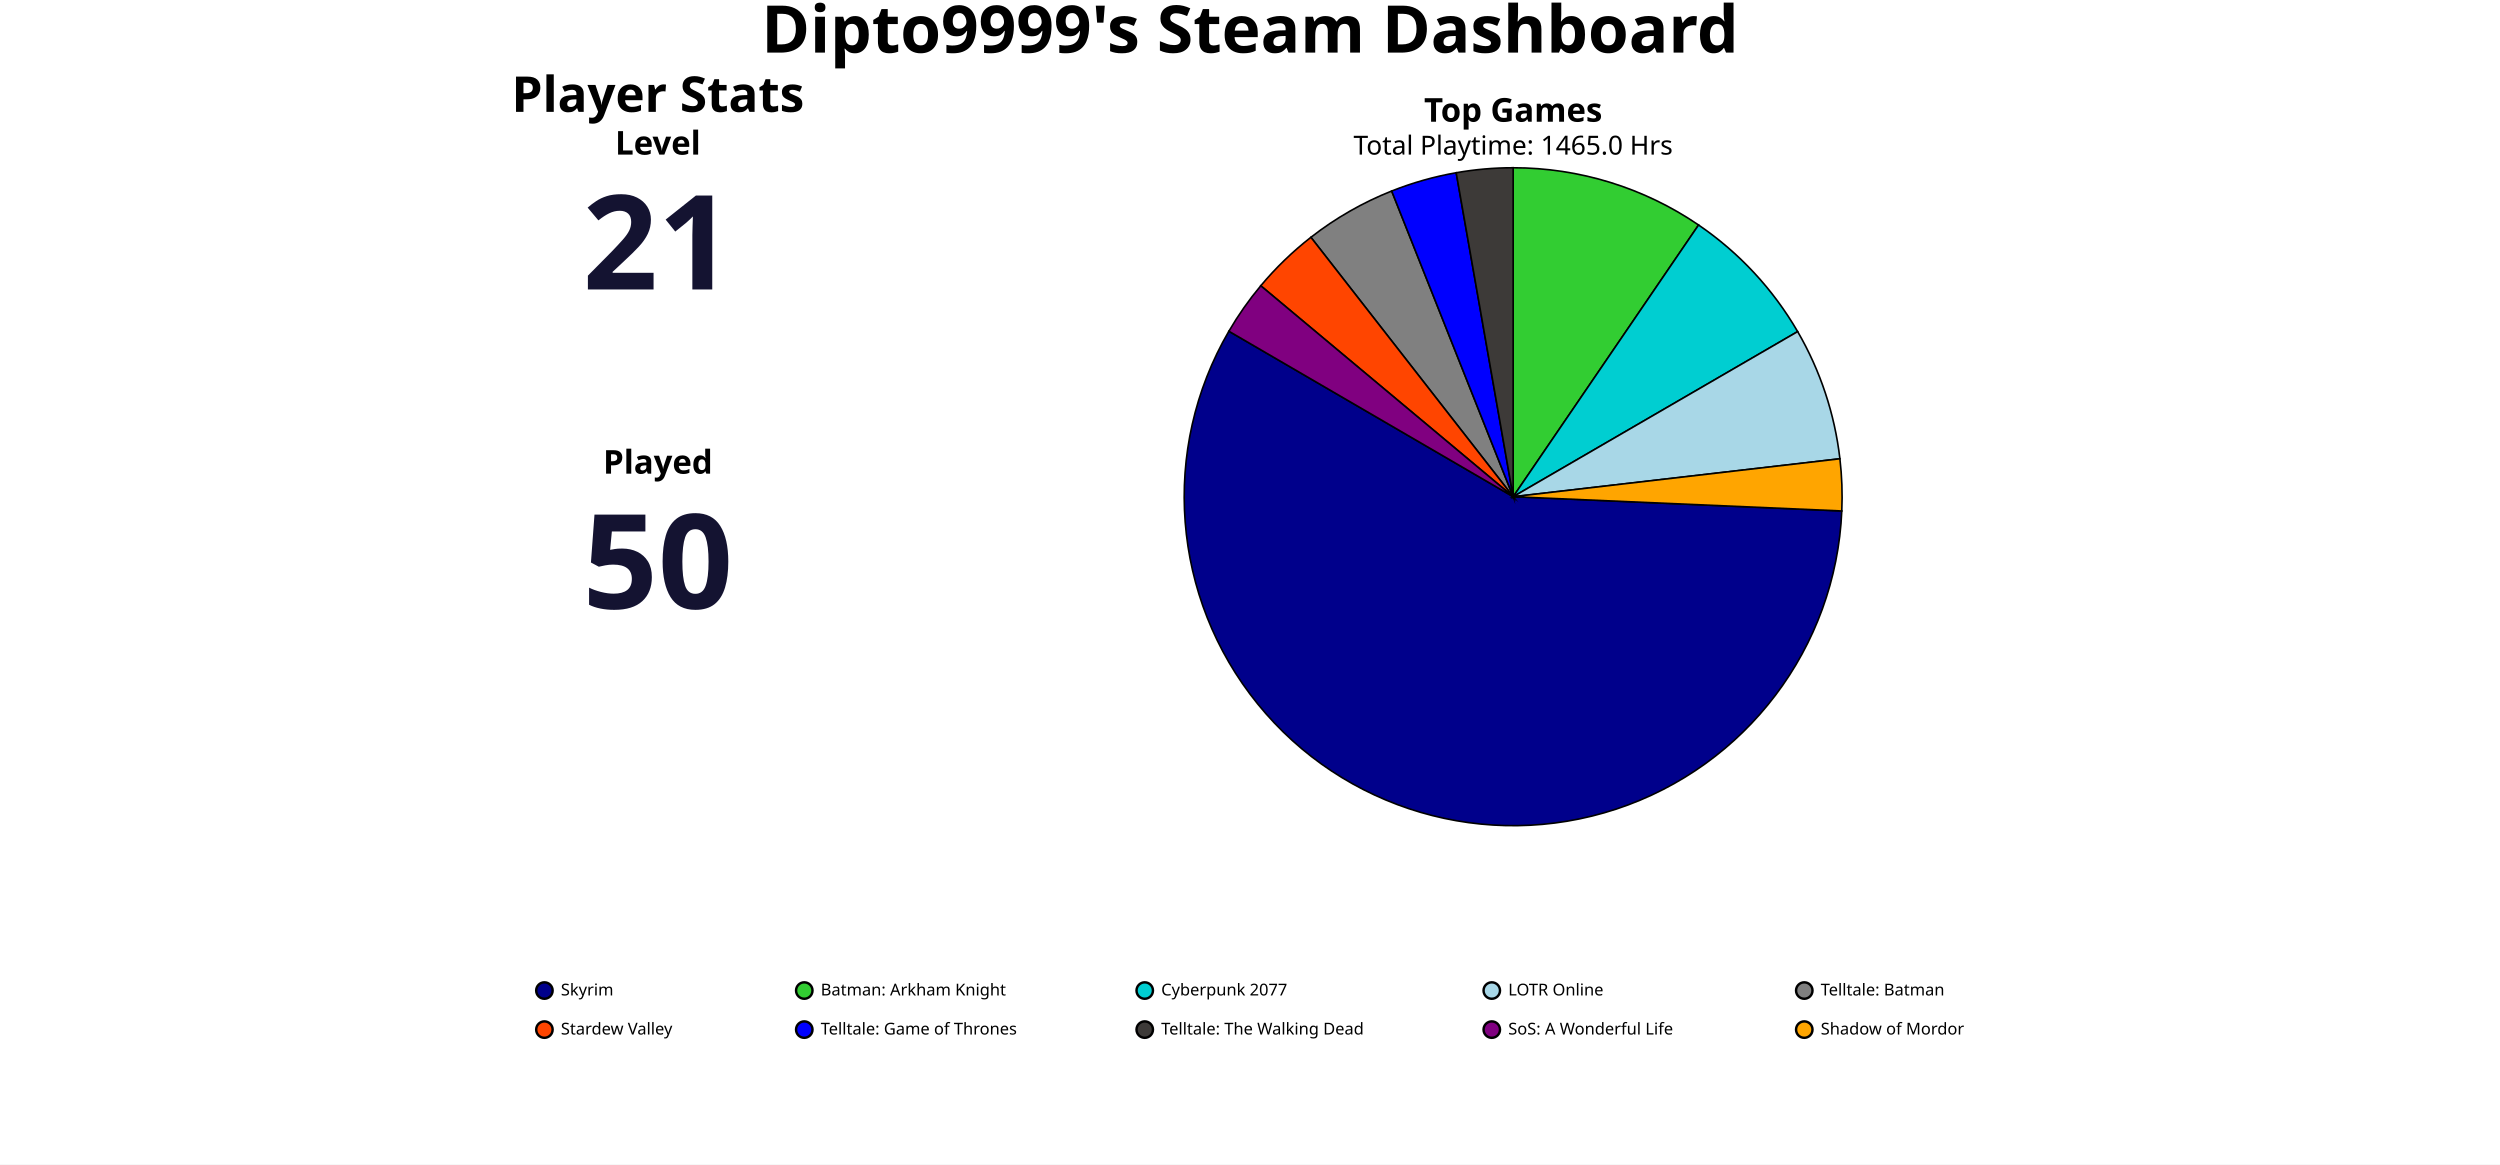
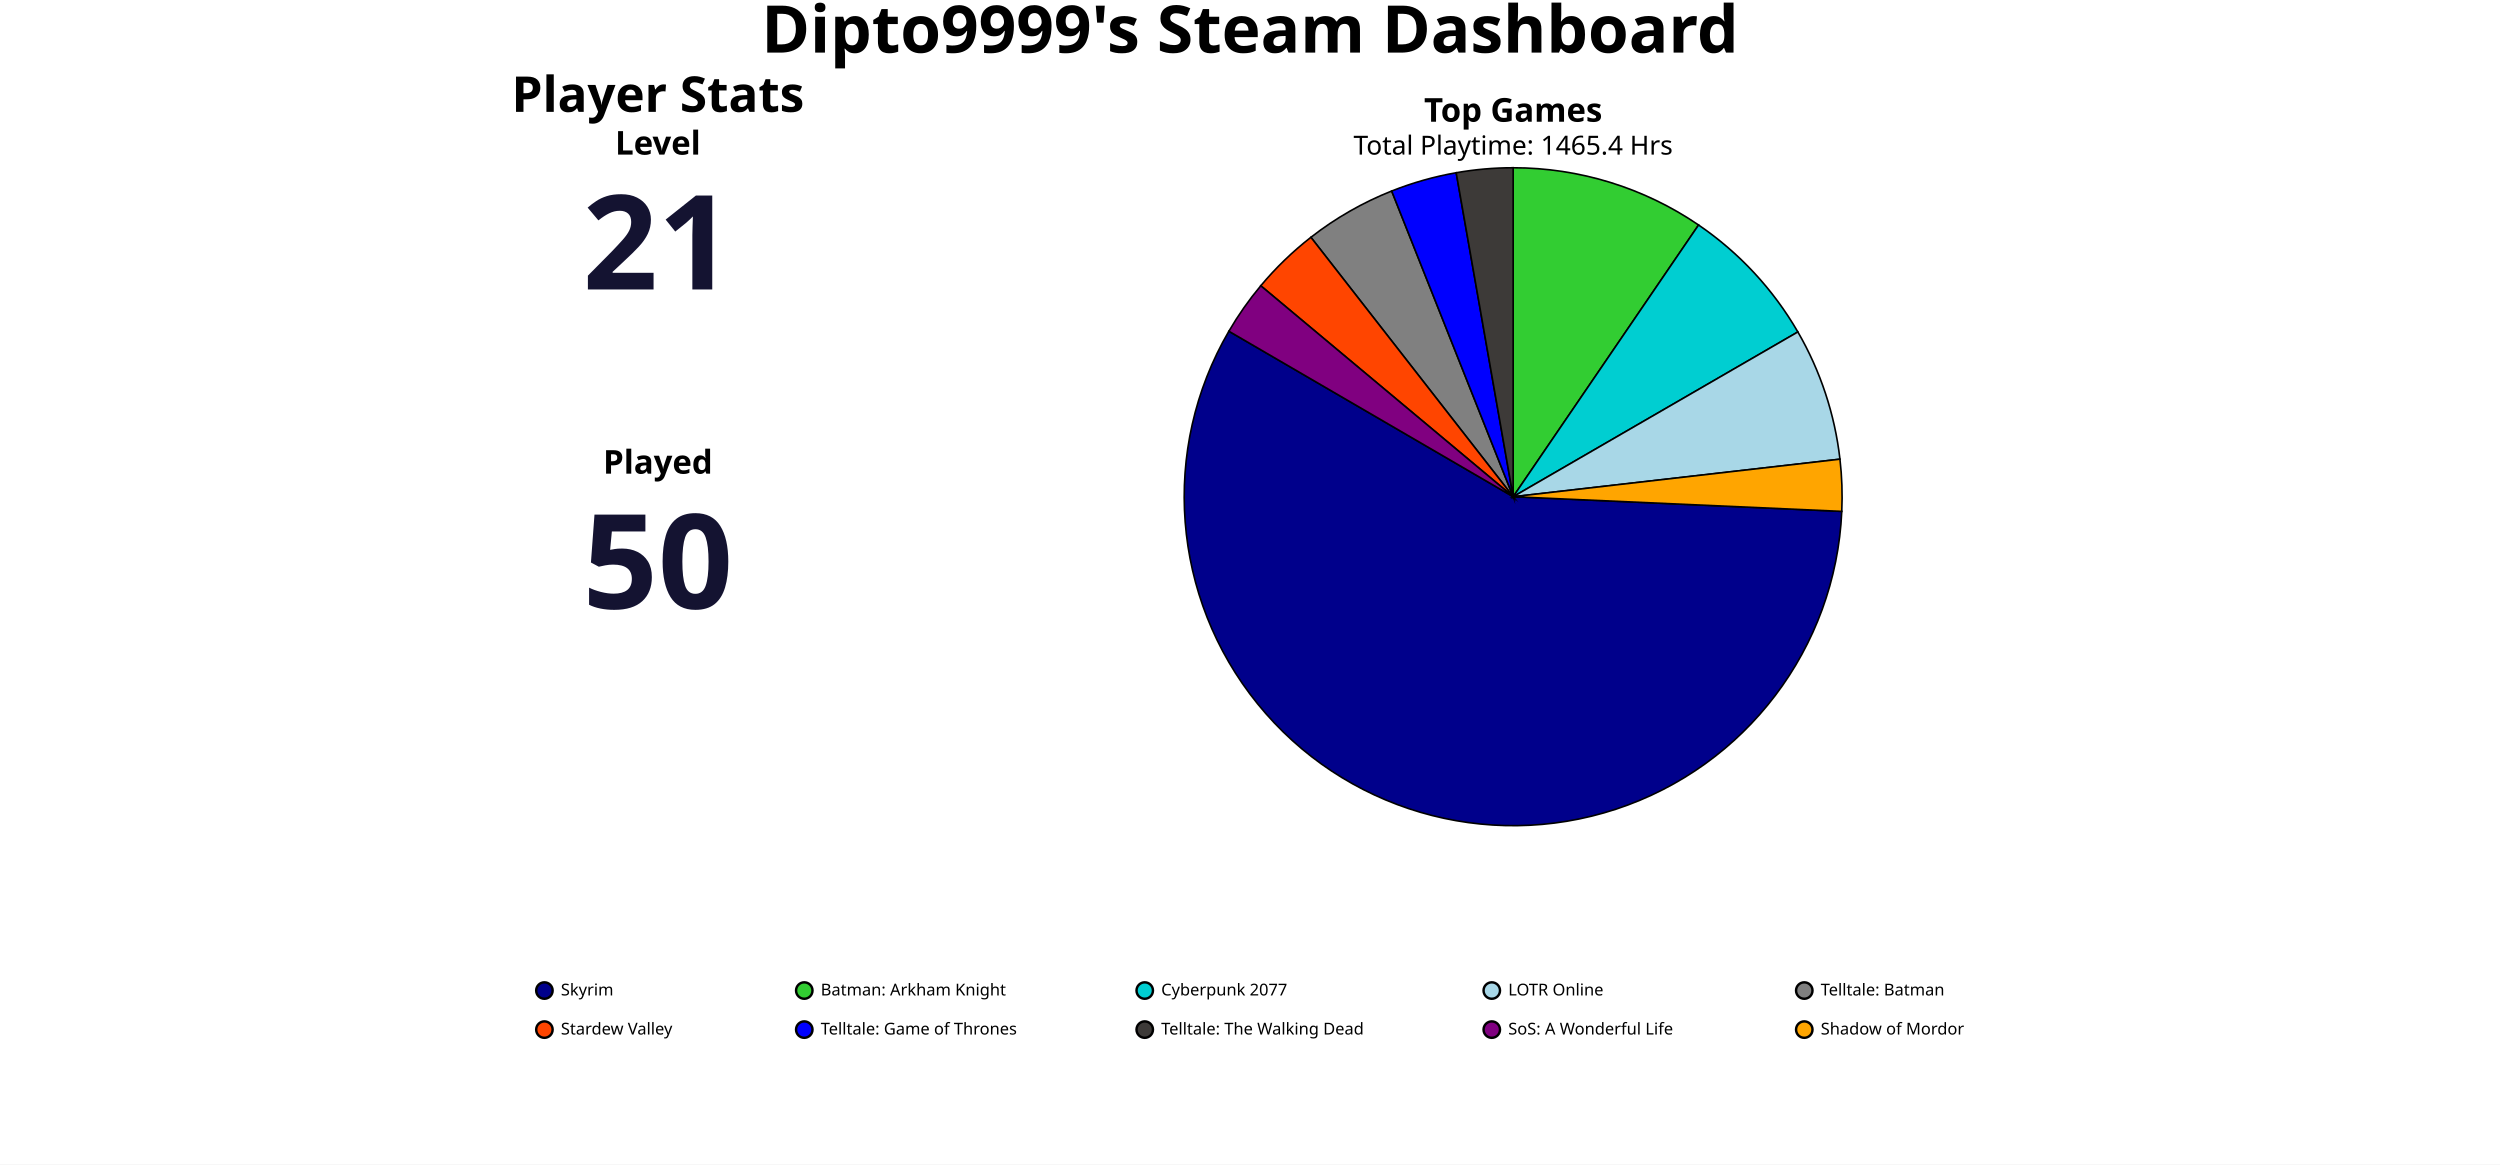
<svg xmlns="http://www.w3.org/2000/svg" version="1.1" class="marks" width="1520" height="708" viewBox="0 0 1520 708">
  <rect width="1520" height="708" fill="white" />
  <g fill="none" stroke-miterlimit="10" transform="translate(250,102)">
    <g class="mark-group role-frame root" role="graphics-object" aria-roledescription="group mark container">
      <g transform="translate(0,0)">
        <path class="background" aria-hidden="true" d="M0,0h0v0h0Z" />
        <g>
          <g class="mark-group role-scope concat_0_group" role="graphics-object" aria-roledescription="group mark container">
            <g transform="translate(0,0)">
              <path class="background" aria-hidden="true" d="M0,0h0v0h0Z" />
              <g>
                <g class="mark-group role-scope concat_0_concat_0_group" role="graphics-object" aria-roledescription="group mark container">
                  <g transform="translate(0,0)">
                    <path class="background" aria-hidden="true" d="M0,0h300v150h-300Z" stroke="#ddd" stroke-opacity="0" stroke-width="1.5" />
                    <g>
                      <g class="mark-text role-mark concat_0_concat_0_marks" role="graphics-object" aria-roledescription="text mark container">
                        <text aria-label="Metric: Level; Value: 21" role="graphics-symbol" aria-roledescription="text mark" text-anchor="middle" transform="translate(150,74)" font-family="sans-serif" font-size="80px" font-weight="bold" fill="#141331">21</text>
                      </g>
                      <g class="mark-group role-title">
                        <g transform="translate(150,-24)">
                          <path class="background" aria-hidden="true" d="M0,0h0v0h0Z" pointer-events="none" />
                          <g>
                            <g class="mark-text role-title-text" role="graphics-symbol" aria-roledescription="title" aria-label="Title text 'Level'" pointer-events="none">
                              <text text-anchor="middle" transform="translate(0,16)" font-family="sans-serif" font-size="20px" font-weight="bold" fill="#000" opacity="1">Level</text>
                            </g>
                          </g>
                          <path class="foreground" aria-hidden="true" d="" pointer-events="none" display="none" />
                        </g>
                      </g>
                    </g>
                    <path class="foreground" aria-hidden="true" d="" display="none" />
                  </g>
                </g>
                <g class="mark-group role-scope concat_0_concat_1_group" role="graphics-object" aria-roledescription="group mark container">
                  <g transform="translate(0,194)">
                    <path class="background" aria-hidden="true" d="M0,0h300v150h-300Z" stroke="#ddd" stroke-opacity="0" stroke-width="1.5" />
                    <g>
                      <g class="mark-text role-mark concat_0_concat_1_marks" role="graphics-object" aria-roledescription="text mark container">
                        <text aria-label="Metric: Played; Value: 50" role="graphics-symbol" aria-roledescription="text mark" text-anchor="middle" transform="translate(150,74)" font-family="sans-serif" font-size="80px" font-weight="bold" fill="#141331">50</text>
                      </g>
                      <g class="mark-group role-title">
                        <g transform="translate(150,-24)">
                          <path class="background" aria-hidden="true" d="M0,0h0v0h0Z" pointer-events="none" />
                          <g>
                            <g class="mark-text role-title-text" role="graphics-symbol" aria-roledescription="title" aria-label="Title text 'Played'" pointer-events="none">
                              <text text-anchor="middle" transform="translate(0,16)" font-family="sans-serif" font-size="20px" font-weight="bold" fill="#000" opacity="1">Played</text>
                            </g>
                          </g>
                          <path class="foreground" aria-hidden="true" d="" pointer-events="none" display="none" />
                        </g>
                      </g>
                    </g>
                    <path class="foreground" aria-hidden="true" d="" display="none" />
                  </g>
                </g>
                <g class="mark-group role-title">
                  <g transform="translate(150,-58)">
                    <path class="background" aria-hidden="true" d="M0,0h0v0h0Z" pointer-events="none" />
                    <g>
                      <g class="mark-text role-title-text" role="graphics-symbol" aria-roledescription="title" aria-label="Title text 'Player Stats'" pointer-events="none">
                        <text text-anchor="middle" transform="translate(0,24)" font-family="sans-serif" font-size="30px" font-weight="bold" fill="#000" opacity="1">Player Stats</text>
                      </g>
                    </g>
                    <path class="foreground" aria-hidden="true" d="" pointer-events="none" display="none" />
                  </g>
                </g>
              </g>
              <path class="foreground" aria-hidden="true" d="" display="none" />
            </g>
          </g>
          <g class="mark-group role-scope concat_1_group" role="graphics-object" aria-roledescription="group mark container">
            <g transform="translate(320,0)">
              <path class="background" aria-hidden="true" d="M0,0h700v400h-700Z" />
              <g>
                <g class="mark-arc role-mark concat_1_marks" role="graphics-object" aria-roledescription="arc mark container">
-                   <path aria-label="playtime_percentage: 57.7; name: Skyrim; Game: Skyrim; Time (Hrs): 845.3; Playtime (%): 57.70" role="graphics-symbol" aria-roledescription="arc mark" transform="translate(350,200)" d="M-172.848,-100.616A200,200,0,1,0,199.812,8.668L0,0Z" fill="#00008B" stroke="black" stroke-width="1" />
+                   <path aria-label="playtime_percentage: 57.68; name: Skyrim; Game: Skyrim; Time (Hrs): 845.3; Playtime (%): 57.68" role="graphics-symbol" aria-roledescription="arc mark" transform="translate(350,200)" d="M-172.848,-100.616A200,200,0,1,0,199.801,8.919L0,0Z" fill="#00008B" stroke="black" stroke-width="1" />
                  <path aria-label="playtime_percentage: 9.53; name: Batman: Arkham Knight; Game: Batman: Arkham Knight; Time (Hrs): 139.7; Playtime (%): 9.53" role="graphics-symbol" aria-roledescription="arc mark" transform="translate(350,200)" d="M112.728,-165.204A200,200,0,0,0,0,-200L0,0Z" fill="#32CD32" stroke="black" stroke-width="1" />
-                   <path aria-label="playtime_percentage: 7.1; name: Cyberpunk 2077; Game: Cyberpunk 2077; Time (Hrs): 104.0; Playtime (%): 7.10" role="graphics-symbol" aria-roledescription="arc mark" transform="translate(350,200)" d="M172.974,-100.399A200,200,0,0,0,112.728,-165.204L0,0Z" fill="#00CED1" stroke="black" stroke-width="1" />
-                   <path aria-label="playtime_percentage: 6.53; name: LOTR Online; Game: LOTR Online; Time (Hrs): 95.7; Playtime (%): 6.53" role="graphics-symbol" aria-roledescription="arc mark" transform="translate(350,200)" d="M198.665,-23.071A200,200,0,0,0,172.974,-100.399L0,0Z" fill="#A8D7E7" stroke="black" stroke-width="1" />
+                   <path aria-label="playtime_percentage: 7.12; name: Cyberpunk 2077; Game: Cyberpunk 2077; Time (Hrs): 104.3; Playtime (%): 7.12" role="graphics-symbol" aria-roledescription="arc mark" transform="translate(350,200)" d="M173.1,-100.181A200,200,0,0,0,112.728,-165.204L0,0Z" fill="#00CED1" stroke="black" stroke-width="1" />
+                   <path aria-label="playtime_percentage: 6.53; name: LOTR Online; Game: LOTR Online; Time (Hrs): 95.7; Playtime (%): 6.53" role="graphics-symbol" aria-roledescription="arc mark" transform="translate(350,200)" d="M198.694,-22.821A200,200,0,0,0,173.1,-100.181L0,0Z" fill="#A8D7E7" stroke="black" stroke-width="1" />
                  <path aria-label="playtime_percentage: 4.52; name: Telltale: Batman; Game: Telltale: Batman; Time (Hrs): 66.2; Playtime (%): 4.52" role="graphics-symbol" aria-roledescription="arc mark" transform="translate(350,200)" d="M-73.859,-185.863A200,200,0,0,0,-122.978,-157.722L0,0Z" fill="#808080" stroke="black" stroke-width="1" />
                  <path aria-label="playtime_percentage: 3.38; name: Stardew Valley; Game: Stardew Valley; Time (Hrs): 49.5; Playtime (%): 3.38" role="graphics-symbol" aria-roledescription="arc mark" transform="translate(350,200)" d="M-122.978,-157.722A200,200,0,0,0,-153.46,-128.258L0,0Z" fill="#FF4500" stroke="black" stroke-width="1" />
                  <path aria-label="playtime_percentage: 3.25; name: Telltale: Game of Thrones; Game: Telltale: Game of Thrones; Time (Hrs): 47.7; Playtime (%): 3.25" role="graphics-symbol" aria-roledescription="arc mark" transform="translate(350,200)" d="M-34.633,-196.978A200,200,0,0,0,-73.859,-185.863L0,0Z" fill="#0000FF" stroke="black" stroke-width="1" />
                  <path aria-label="playtime_percentage: 2.77; name: Telltale: The Walking Dead; Game: Telltale: The Walking Dead; Time (Hrs): 40.5; Playtime (%): 2.77" role="graphics-symbol" aria-roledescription="arc mark" transform="translate(350,200)" d="M0,-200A200,200,0,0,0,-34.633,-196.978L0,0Z" fill="#3D3A38" stroke="black" stroke-width="1" />
                  <path aria-label="playtime_percentage: 2.69; name: SoS: A Wonderful Life; Game: SoS: A Wonderful Life; Time (Hrs): 39.4; Playtime (%): 2.69" role="graphics-symbol" aria-roledescription="arc mark" transform="translate(350,200)" d="M-153.46,-128.258A200,200,0,0,0,-172.848,-100.616L0,0Z" fill="#800080" stroke="black" stroke-width="1" />
-                   <path aria-label="playtime_percentage: 2.53; name: Shadow of Mordor; Game: Shadow of Mordor; Time (Hrs): 37.0; Playtime (%): 2.53" role="graphics-symbol" aria-roledescription="arc mark" transform="translate(350,200)" d="M199.812,8.668A200,200,0,0,0,198.665,-23.071L0,0Z" fill="#FFA500" stroke="black" stroke-width="1" />
+                   <path aria-label="playtime_percentage: 2.53; name: Shadow of Mordor; Game: Shadow of Mordor; Time (Hrs): 37.0; Playtime (%): 2.53" role="graphics-symbol" aria-roledescription="arc mark" transform="translate(350,200)" d="M199.801,8.919A200,200,0,0,0,198.694,-22.821L0,0Z" fill="#FFA500" stroke="black" stroke-width="1" />
                </g>
                <g class="mark-group role-title">
                  <g transform="translate(350,-44)">
                    <path class="background" aria-hidden="true" d="M0,0h0v0h0Z" pointer-events="none" />
                    <g>
                      <g class="mark-text role-title-text" role="graphics-symbol" aria-roledescription="title" aria-label="Title text 'Top Games'" pointer-events="none">
                        <text text-anchor="middle" transform="translate(0,16)" font-family="sans-serif" font-size="20px" font-weight="bold" fill="#000" opacity="1">Top Games</text>
                      </g>
-                       <g class="mark-text role-title-subtitle" role="graphics-symbol" aria-roledescription="subtitle" aria-label="Subtitle text 'Total Playtime: 1465.0 Hrs'" pointer-events="none">
-                         <text text-anchor="middle" transform="translate(0,36)" font-family="sans-serif" font-size="16px" fill="#000" opacity="1">Total Playtime: 1465.0 Hrs</text>
+                       <g class="mark-text role-title-subtitle" role="graphics-symbol" aria-roledescription="subtitle" aria-label="Subtitle text 'Total Playtime: 1465.4 Hrs'" pointer-events="none">
+                         <text text-anchor="middle" transform="translate(0,36)" font-family="sans-serif" font-size="16px" fill="#000" opacity="1">Total Playtime: 1465.4 Hrs</text>
                      </g>
                    </g>
                    <path class="foreground" aria-hidden="true" d="" pointer-events="none" display="none" />
                  </g>
                </g>
              </g>
              <path class="foreground" aria-hidden="true" d="" display="none" />
            </g>
          </g>
          <g class="mark-group role-legend" role="graphics-symbol" aria-roledescription="legend" aria-label="Symbol legend for fill color with 10 values: Skyrim, Batman: Arkham Knight, Cyberpunk 2077, LOTR Online, Telltale: Batman, ending with Shadow of Mordor">
            <g transform="translate(0,419)">
              <path class="background" aria-hidden="true" d="M0,0h1014v187h-1014Z" pointer-events="none" />
              <g>
                <g class="mark-group role-legend-entry">
                  <g transform="translate(75,75)">
                    <path class="background" aria-hidden="true" d="M0,0h0v0h0Z" pointer-events="none" />
                    <g>
                      <g class="mark-group role-scope" role="graphics-object" aria-roledescription="group mark container">
                        <g transform="translate(0,0.25)">
                          <path class="background" aria-hidden="true" d="M0,0h81.957v12.5h-81.957Z" pointer-events="none" opacity="1" />
                          <g>
                            <g class="mark-symbol role-legend-symbol" pointer-events="none">
                              <path transform="translate(6,6)" d="M5,0A5,5,0,1,1,-5,0A5,5,0,1,1,5,0" fill="#00008B" stroke="black" stroke-width="1.5" opacity="1" />
                            </g>
                            <g class="mark-text role-legend-label" pointer-events="none">
                              <text text-anchor="start" transform="translate(16,9)" font-family="sans-serif" font-size="10px" fill="#000" opacity="1">Skyrim</text>
                            </g>
                          </g>
                          <path class="foreground" aria-hidden="true" d="" pointer-events="none" display="none" />
                        </g>
                        <g transform="translate(158,0.25)">
                          <path class="background" aria-hidden="true" d="M0,0h130.316v12.5h-130.316Z" pointer-events="none" opacity="1" />
                          <g>
                            <g class="mark-symbol role-legend-symbol" pointer-events="none">
                              <path transform="translate(6,6)" d="M5,0A5,5,0,1,1,-5,0A5,5,0,1,1,5,0" fill="#32CD32" stroke="black" stroke-width="1.5" opacity="1" />
                            </g>
                            <g class="mark-text role-legend-label" pointer-events="none">
                              <text text-anchor="start" transform="translate(16,9)" font-family="sans-serif" font-size="10px" fill="#000" opacity="1">Batman: Arkham Knight</text>
                            </g>
                          </g>
                          <path class="foreground" aria-hidden="true" d="" pointer-events="none" display="none" />
                        </g>
                        <g transform="translate(365,0.25)">
                          <path class="background" aria-hidden="true" d="M0,0h134.394v12.5h-134.394Z" pointer-events="none" opacity="1" />
                          <g>
                            <g class="mark-symbol role-legend-symbol" pointer-events="none">
                              <path transform="translate(6,6)" d="M5,0A5,5,0,1,1,-5,0A5,5,0,1,1,5,0" fill="#00CED1" stroke="black" stroke-width="1.5" opacity="1" />
                            </g>
                            <g class="mark-text role-legend-label" pointer-events="none">
                              <text text-anchor="start" transform="translate(16,9)" font-family="sans-serif" font-size="10px" fill="#000" opacity="1">Cyberpunk 2077</text>
                            </g>
                          </g>
                          <path class="foreground" aria-hidden="true" d="" pointer-events="none" display="none" />
                        </g>
                        <g transform="translate(576,0.25)">
                          <path class="background" aria-hidden="true" d="M0,0h113.1v12.5h-113.1Z" pointer-events="none" opacity="1" />
                          <g>
                            <g class="mark-symbol role-legend-symbol" pointer-events="none">
                              <path transform="translate(6,6)" d="M5,0A5,5,0,1,1,-5,0A5,5,0,1,1,5,0" fill="#A8D7E7" stroke="black" stroke-width="1.5" opacity="1" />
                            </g>
                            <g class="mark-text role-legend-label" pointer-events="none">
                              <text text-anchor="start" transform="translate(16,9)" font-family="sans-serif" font-size="10px" fill="#000" opacity="1">LOTR Online</text>
                            </g>
                          </g>
                          <path class="foreground" aria-hidden="true" d="" pointer-events="none" display="none" />
                        </g>
                        <g transform="translate(766,0.25)">
                          <path class="background" aria-hidden="true" d="M0,0h97.709v12.5h-97.709Z" pointer-events="none" opacity="1" />
                          <g>
                            <g class="mark-symbol role-legend-symbol" pointer-events="none">
                              <path transform="translate(6,6)" d="M5,0A5,5,0,1,1,-5,0A5,5,0,1,1,5,0" fill="#808080" stroke="black" stroke-width="1.5" opacity="1" />
                            </g>
                            <g class="mark-text role-legend-label" pointer-events="none">
                              <text text-anchor="start" transform="translate(16,9)" font-family="sans-serif" font-size="10px" fill="#000" opacity="1">Telltale: Batman</text>
                            </g>
                          </g>
                          <path class="foreground" aria-hidden="true" d="" pointer-events="none" display="none" />
                        </g>
                        <g transform="translate(0,24)">
                          <path class="background" aria-hidden="true" d="M0,0h81.957v12.5h-81.957Z" pointer-events="none" opacity="1" />
                          <g>
                            <g class="mark-symbol role-legend-symbol" pointer-events="none">
                              <path transform="translate(6,6)" d="M5,0A5,5,0,1,1,-5,0A5,5,0,1,1,5,0" fill="#FF4500" stroke="black" stroke-width="1.5" opacity="1" />
                            </g>
                            <g class="mark-text role-legend-label" pointer-events="none">
                              <text text-anchor="start" transform="translate(16,9)" font-family="sans-serif" font-size="10px" fill="#000" opacity="1">Stardew Valley</text>
                            </g>
                          </g>
                          <path class="foreground" aria-hidden="true" d="" pointer-events="none" display="none" />
                        </g>
                        <g transform="translate(158,24)">
                          <path class="background" aria-hidden="true" d="M0,0h130.316v12.5h-130.316Z" pointer-events="none" opacity="1" />
                          <g>
                            <g class="mark-symbol role-legend-symbol" pointer-events="none">
                              <path transform="translate(6,6)" d="M5,0A5,5,0,1,1,-5,0A5,5,0,1,1,5,0" fill="#0000FF" stroke="black" stroke-width="1.5" opacity="1" />
                            </g>
                            <g class="mark-text role-legend-label" pointer-events="none">
                              <text text-anchor="start" transform="translate(16,9)" font-family="sans-serif" font-size="10px" fill="#000" opacity="1">Telltale: Game of Thrones</text>
                            </g>
                          </g>
                          <path class="foreground" aria-hidden="true" d="" pointer-events="none" display="none" />
                        </g>
                        <g transform="translate(365,24)">
                          <path class="background" aria-hidden="true" d="M0,0h134.394v12.5h-134.394Z" pointer-events="none" opacity="1" />
                          <g>
                            <g class="mark-symbol role-legend-symbol" pointer-events="none">
                              <path transform="translate(6,6)" d="M5,0A5,5,0,1,1,-5,0A5,5,0,1,1,5,0" fill="#3D3A38" stroke="black" stroke-width="1.5" opacity="1" />
                            </g>
                            <g class="mark-text role-legend-label" pointer-events="none">
                              <text text-anchor="start" transform="translate(16,9)" font-family="sans-serif" font-size="10px" fill="#000" opacity="1">Telltale: The Walking Dead</text>
                            </g>
                          </g>
                          <path class="foreground" aria-hidden="true" d="" pointer-events="none" display="none" />
                        </g>
                        <g transform="translate(576,24)">
                          <path class="background" aria-hidden="true" d="M0,0h113.1v12.5h-113.1Z" pointer-events="none" opacity="1" />
                          <g>
                            <g class="mark-symbol role-legend-symbol" pointer-events="none">
                              <path transform="translate(6,6)" d="M5,0A5,5,0,1,1,-5,0A5,5,0,1,1,5,0" fill="#800080" stroke="black" stroke-width="1.5" opacity="1" />
                            </g>
                            <g class="mark-text role-legend-label" pointer-events="none">
                              <text text-anchor="start" transform="translate(16,9)" font-family="sans-serif" font-size="10px" fill="#000" opacity="1">SoS: A Wonderful Life</text>
                            </g>
                          </g>
                          <path class="foreground" aria-hidden="true" d="" pointer-events="none" display="none" />
                        </g>
                        <g transform="translate(766,24)">
                          <path class="background" aria-hidden="true" d="M0,0h97.709v12.5h-97.709Z" pointer-events="none" opacity="1" />
                          <g>
                            <g class="mark-symbol role-legend-symbol" pointer-events="none">
                              <path transform="translate(6,6)" d="M5,0A5,5,0,1,1,-5,0A5,5,0,1,1,5,0" fill="#FFA500" stroke="black" stroke-width="1.5" opacity="1" />
                            </g>
                            <g class="mark-text role-legend-label" pointer-events="none">
                              <text text-anchor="start" transform="translate(16,9)" font-family="sans-serif" font-size="10px" fill="#000" opacity="1">Shadow of Mordor</text>
                            </g>
                          </g>
                          <path class="foreground" aria-hidden="true" d="" pointer-events="none" display="none" />
                        </g>
                      </g>
                    </g>
                    <path class="foreground" aria-hidden="true" d="" pointer-events="none" display="none" />
                  </g>
                </g>
              </g>
              <path class="foreground" aria-hidden="true" d="" pointer-events="none" display="none" />
            </g>
          </g>
          <g class="mark-group role-title">
            <g transform="translate(510,-102)">
              <path class="background" aria-hidden="true" d="M0,0h0v0h0Z" pointer-events="none" />
              <g>
                <g class="mark-text role-title-text" role="graphics-symbol" aria-roledescription="title" aria-label="Title text 'Dipto9999's Steam Dashboard'" pointer-events="none">
                  <text text-anchor="middle" transform="translate(0,32)" font-family="sans-serif" font-size="40px" font-weight="bold" fill="#000" opacity="1">Dipto9999's Steam Dashboard</text>
                </g>
              </g>
              <path class="foreground" aria-hidden="true" d="" pointer-events="none" display="none" />
            </g>
          </g>
        </g>
        <path class="foreground" aria-hidden="true" d="" display="none" />
      </g>
    </g>
  </g>
</svg>
